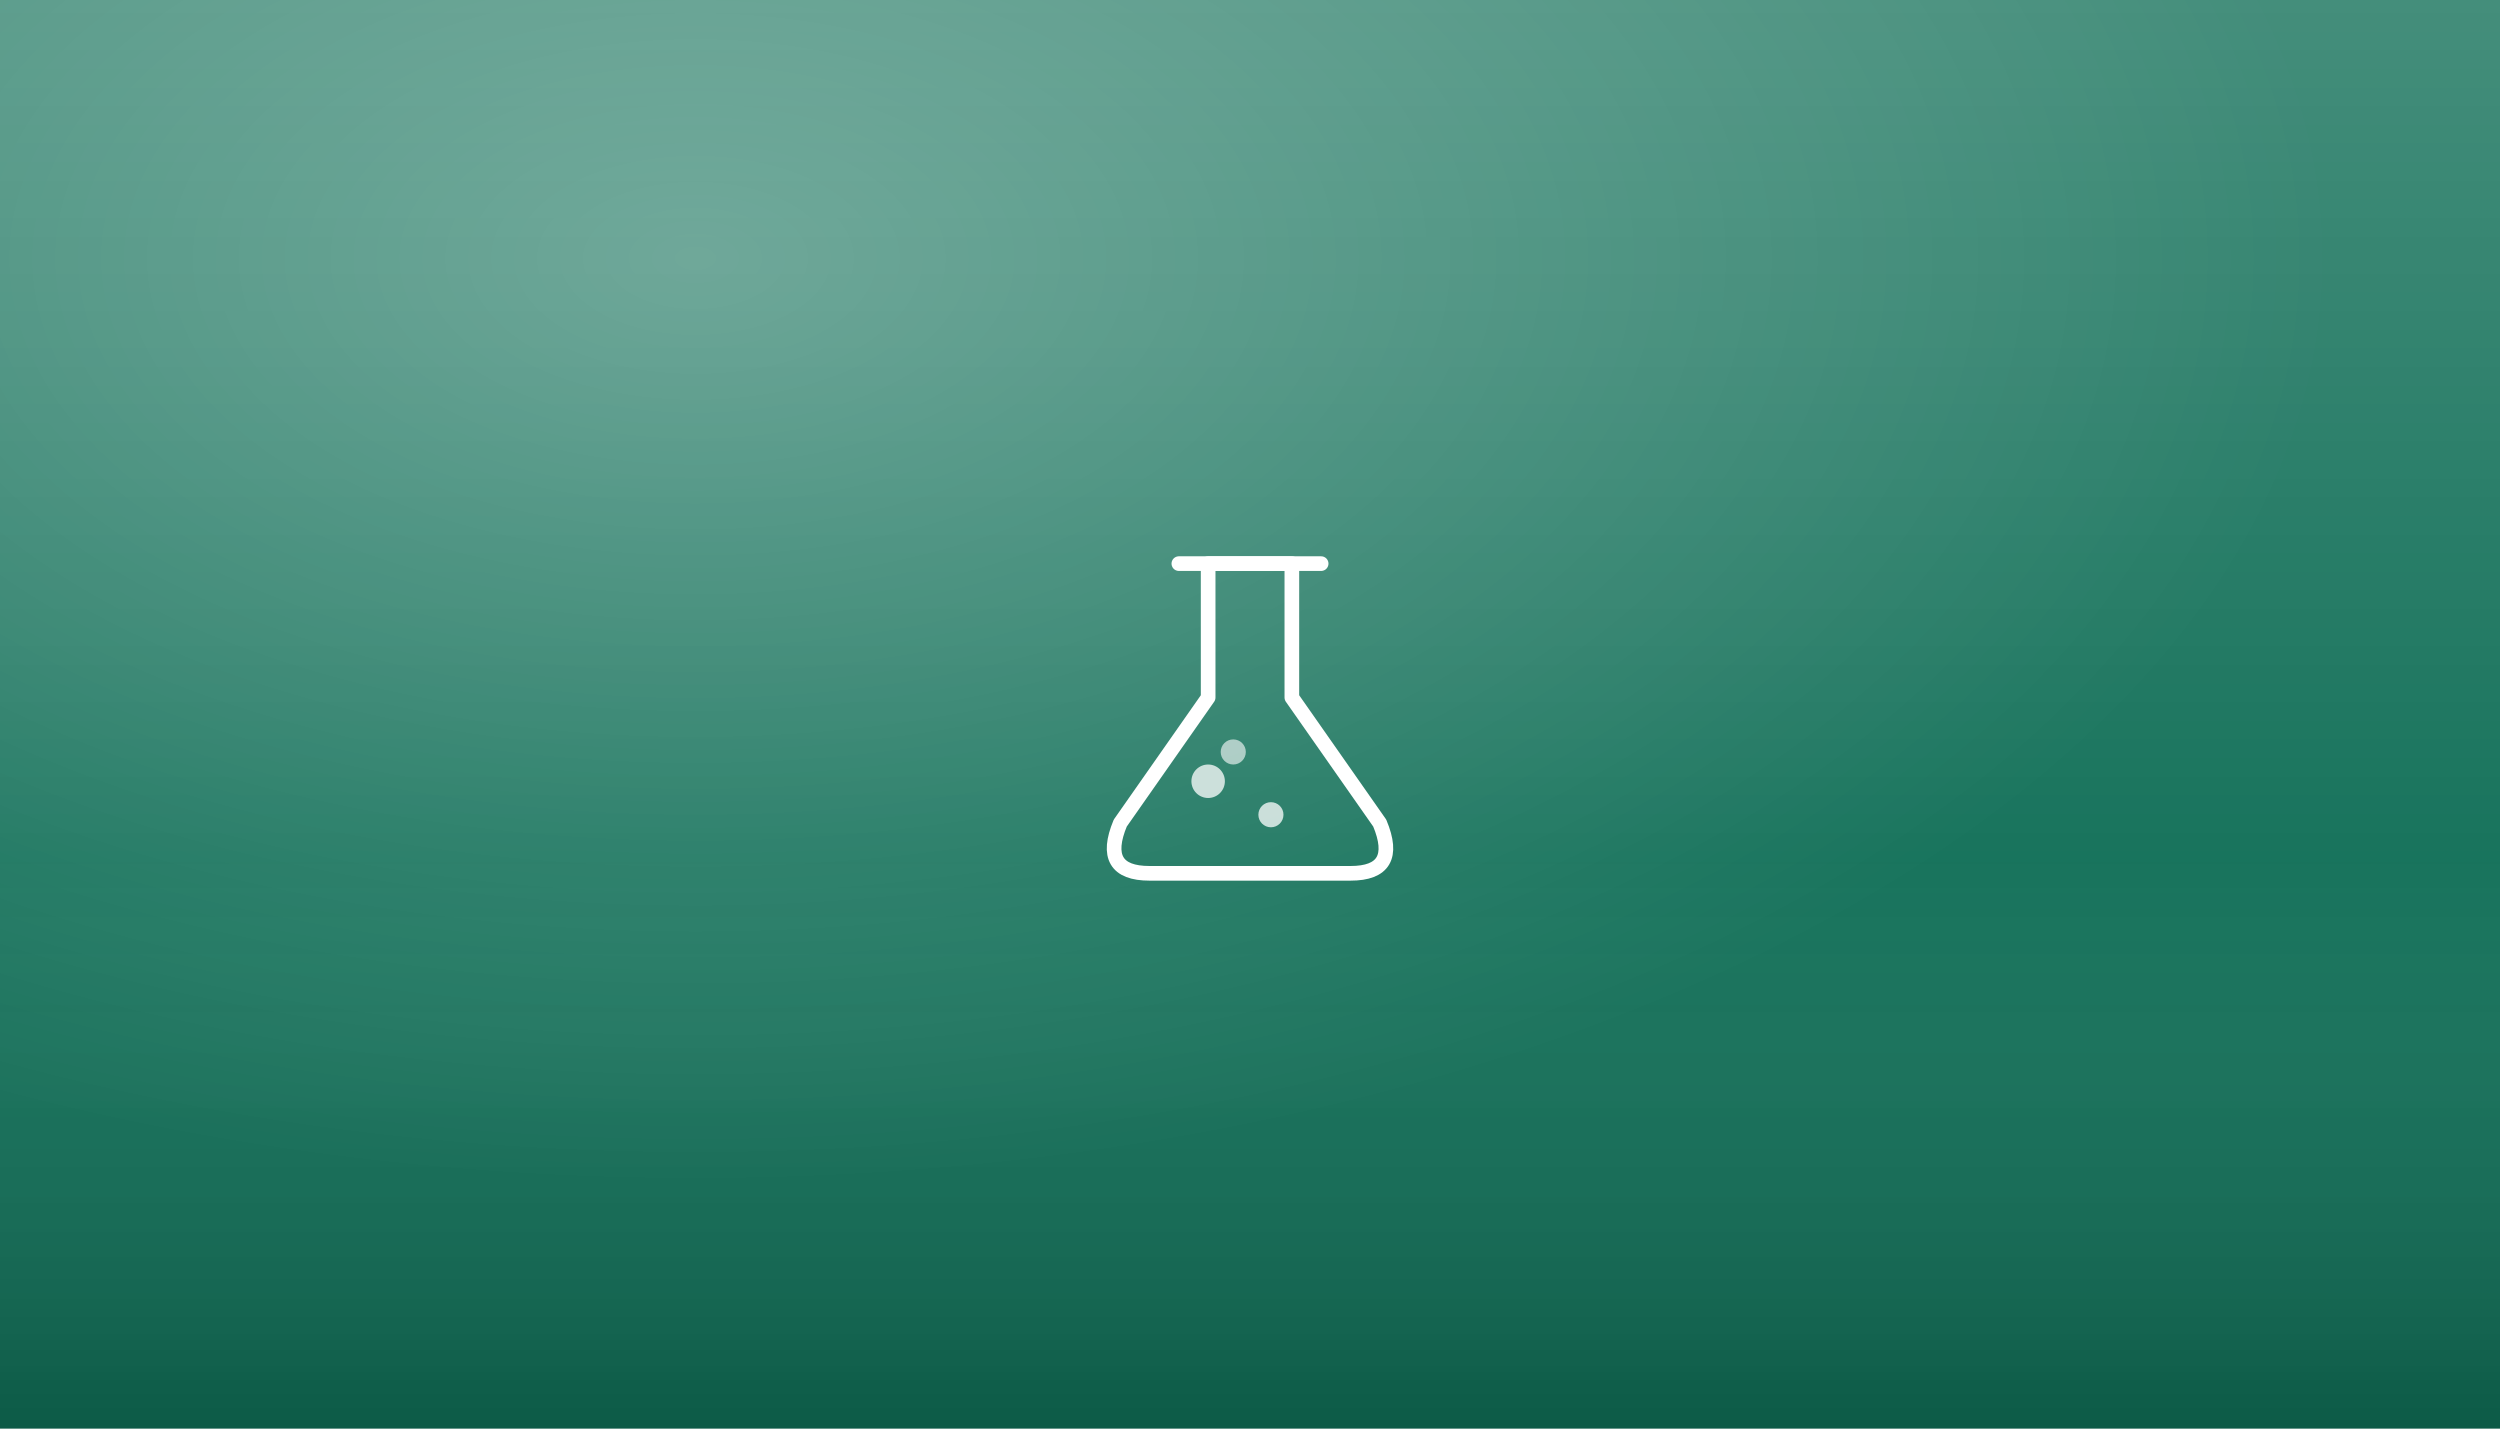
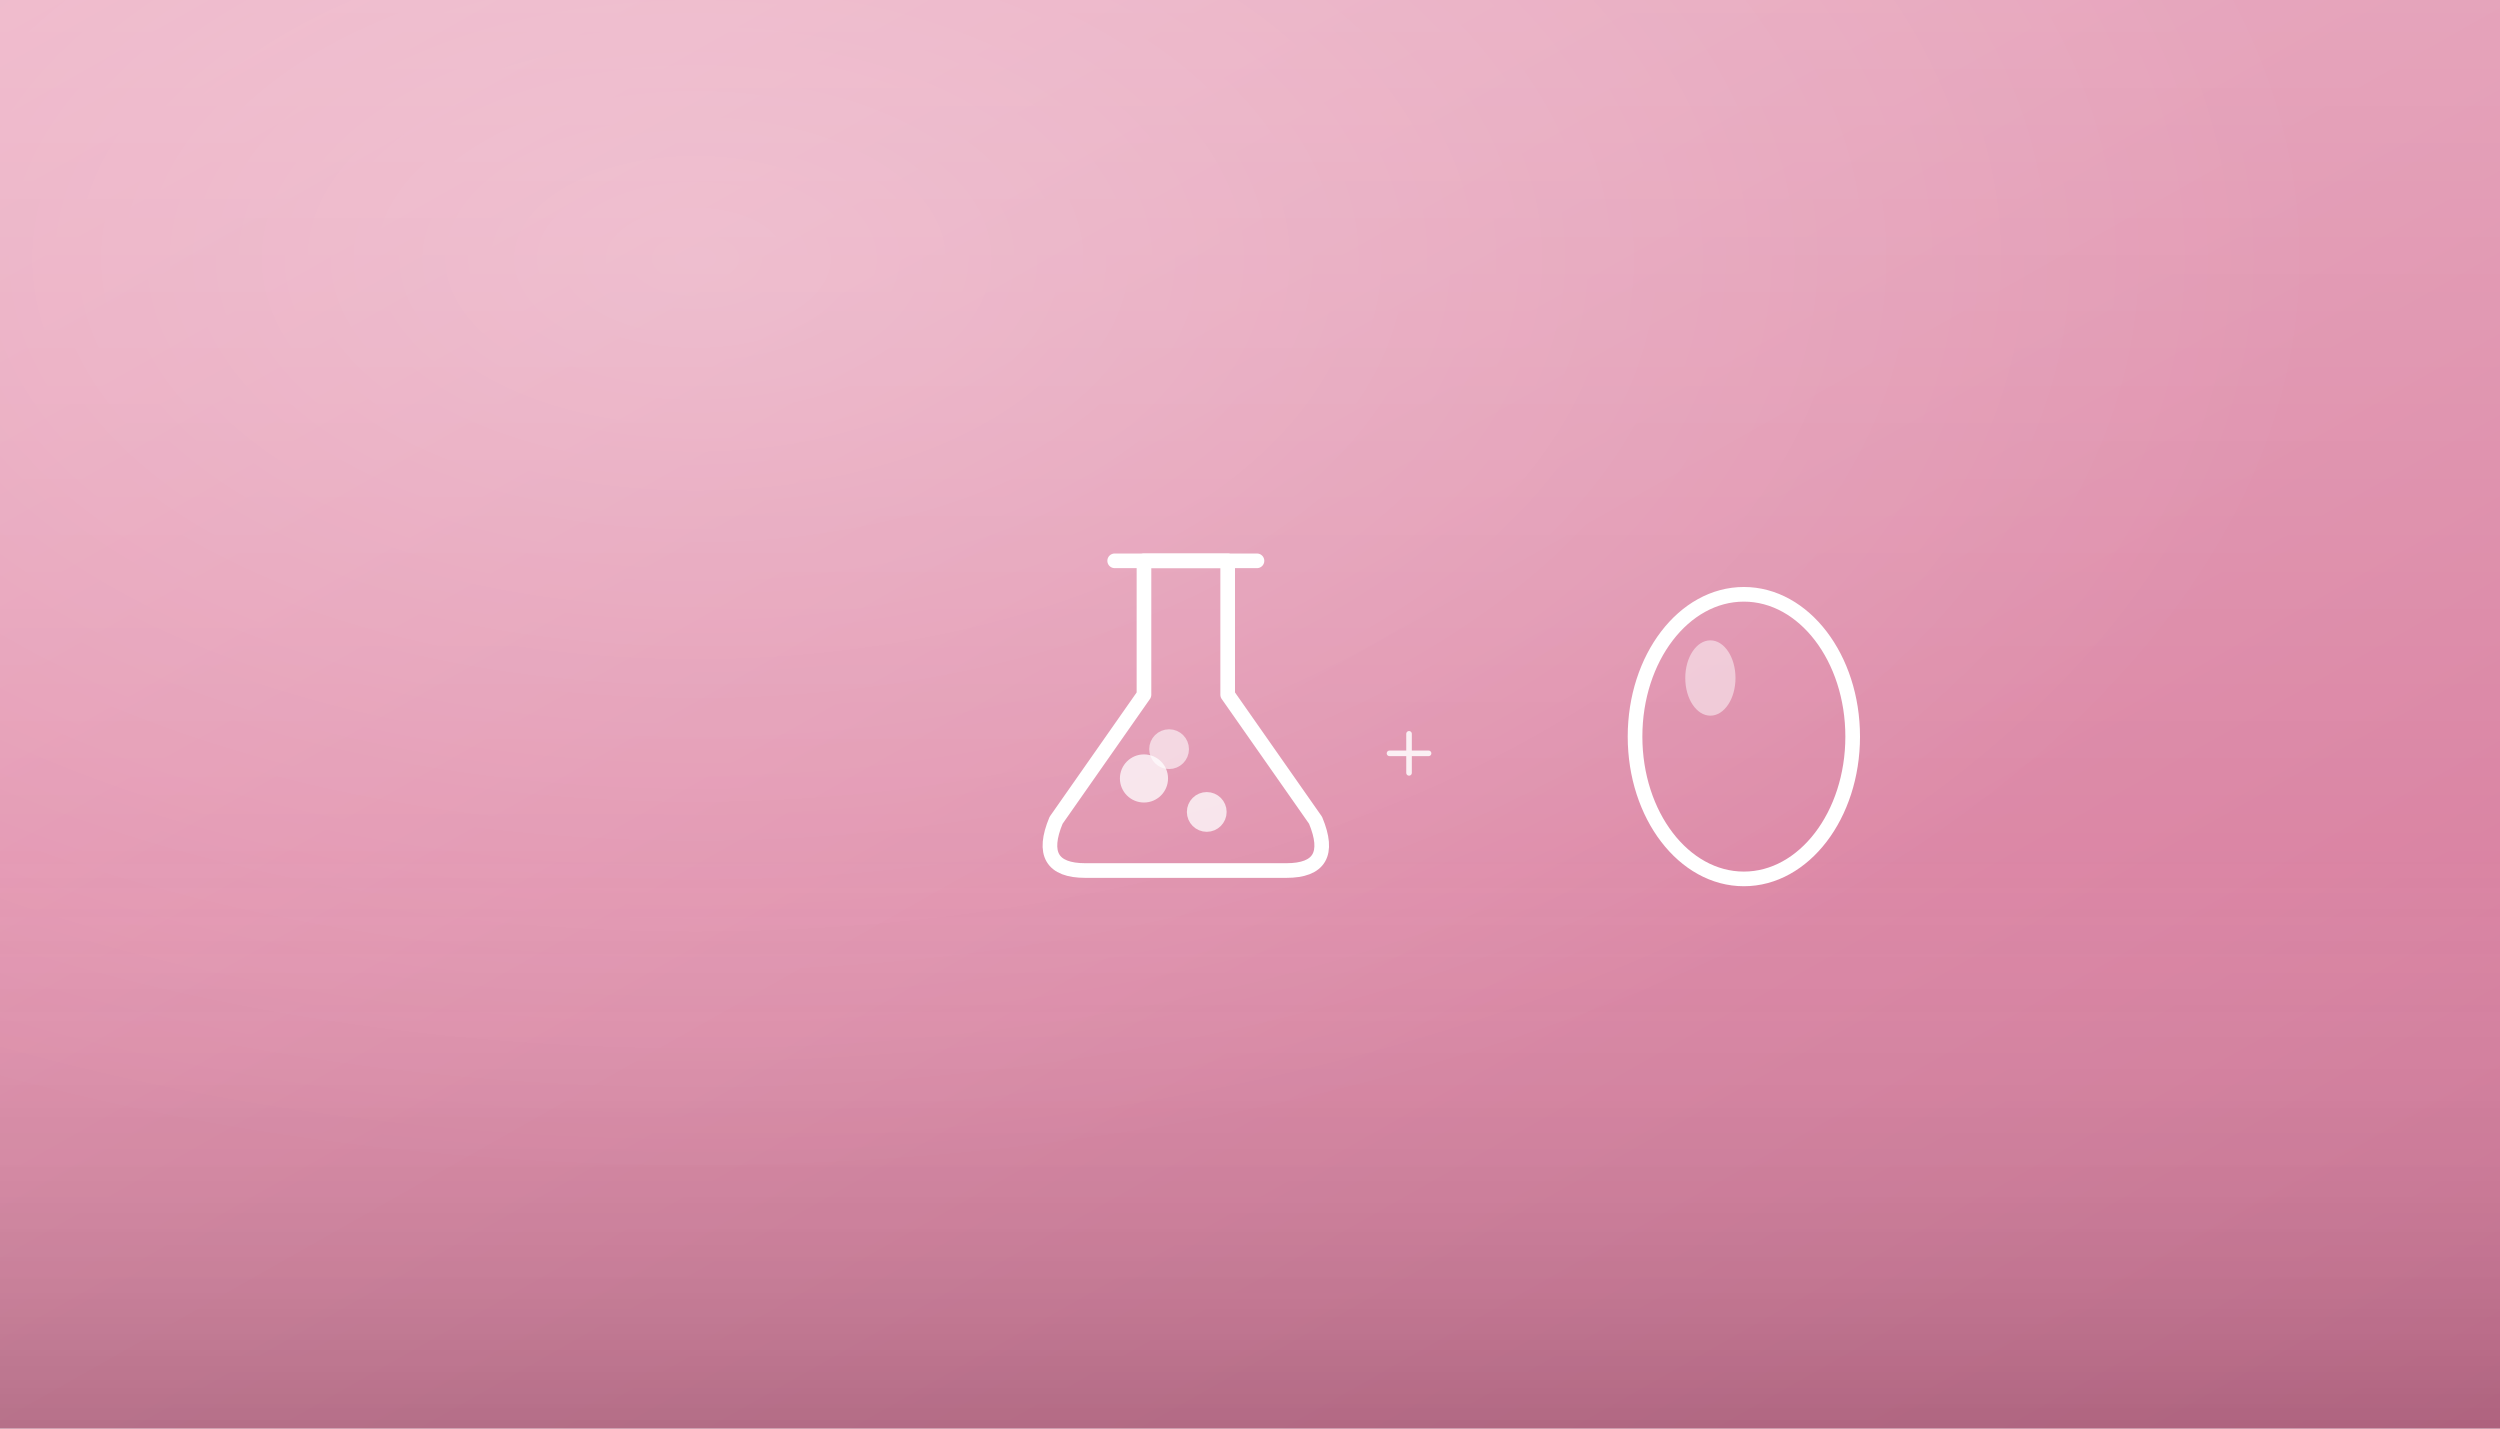
<svg xmlns="http://www.w3.org/2000/svg" viewBox="0 0 1792 1024" width="1792" height="1024">
  <defs>
+     <linearGradient id="bg" x1="0%" y1="0%" x2="100%" y2="100%">
+       <stop offset="0%" stop-color="#E89BB5" />
+       <stop offset="100%" stop-color="#D4789A" />
+     </linearGradient>
    <linearGradient id="sheen" x1="0%" y1="0%" x2="0%" y2="100%">
      <stop offset="0%" stop-color="white" stop-opacity="0.22" />
      <stop offset="60%" stop-color="white" stop-opacity="0.04" />
      <stop offset="100%" stop-color="black" stop-opacity="0.18" />
    </linearGradient>
    <radialGradient id="glow" cx="28%" cy="18%" r="65%">
      <stop offset="0%" stop-color="white" stop-opacity="0.28" />
      <stop offset="100%" stop-color="white" stop-opacity="0" />
    </radialGradient>
  </defs>
-   <rect width="1792" height="1024" fill="#0F6E56" />
+   <rect width="1792" height="1024" fill="url(#bg)" />
  <rect width="1792" height="1024" fill="url(#sheen)" />
  <rect width="1792" height="1024" fill="url(#glow)" />
-   <g transform="translate(746,362) scale(3)">
-     <path d="M40,14 L40,46 L19,76 Q14,88 26,88 L74,88 Q86,88 81,76 L60,46 L60,14 Z" fill="none" stroke="white" stroke-width="3.5" stroke-linejoin="round" />
-     <line x1="33" y1="14" x2="67" y2="14" stroke="white" stroke-width="3.5" stroke-linecap="round" />
-     <circle cx="40" cy="66" r="4" fill="white" opacity="0.75" />
-     <circle cx="55" cy="74" r="3" fill="white" opacity="0.75" />
-     <circle cx="46" cy="59" r="3" fill="white" opacity="0.6" />
+   <g fill="none" stroke="white" stroke-linecap="round" stroke-linejoin="round">
+     <g transform="translate(700,360) scale(3)" stroke-width="3.5">
+       <path d="M40,14 L40,46 L19,76 Q14,88 26,88 L74,88 Q86,88 81,76 L60,46 L60,14 Z" />
+       <line x1="33" y1="14" x2="67" y2="14" />
+       <circle cx="40" cy="66" r="4" fill="white" opacity="0.75" />
+       <circle cx="55" cy="74" r="3" fill="white" opacity="0.75" />
+       <circle cx="46" cy="59" r="3" fill="white" opacity="0.6" />
+     </g>
+     <g transform="translate(1010,540)" stroke-width="4" opacity="0.85">
+       <line x1="0" y1="-14" x2="0" y2="14" />
+       <line x1="-14" y1="0" x2="14" y2="0" />
+     </g>
+     <g transform="translate(1100,360) scale(3)" stroke-width="3.5">
+       <ellipse cx="50" cy="56" rx="26" ry="34" />
+       <ellipse cx="42" cy="42" rx="6" ry="9" fill="white" opacity="0.5" stroke="none" />
+     </g>
  </g>
</svg>
